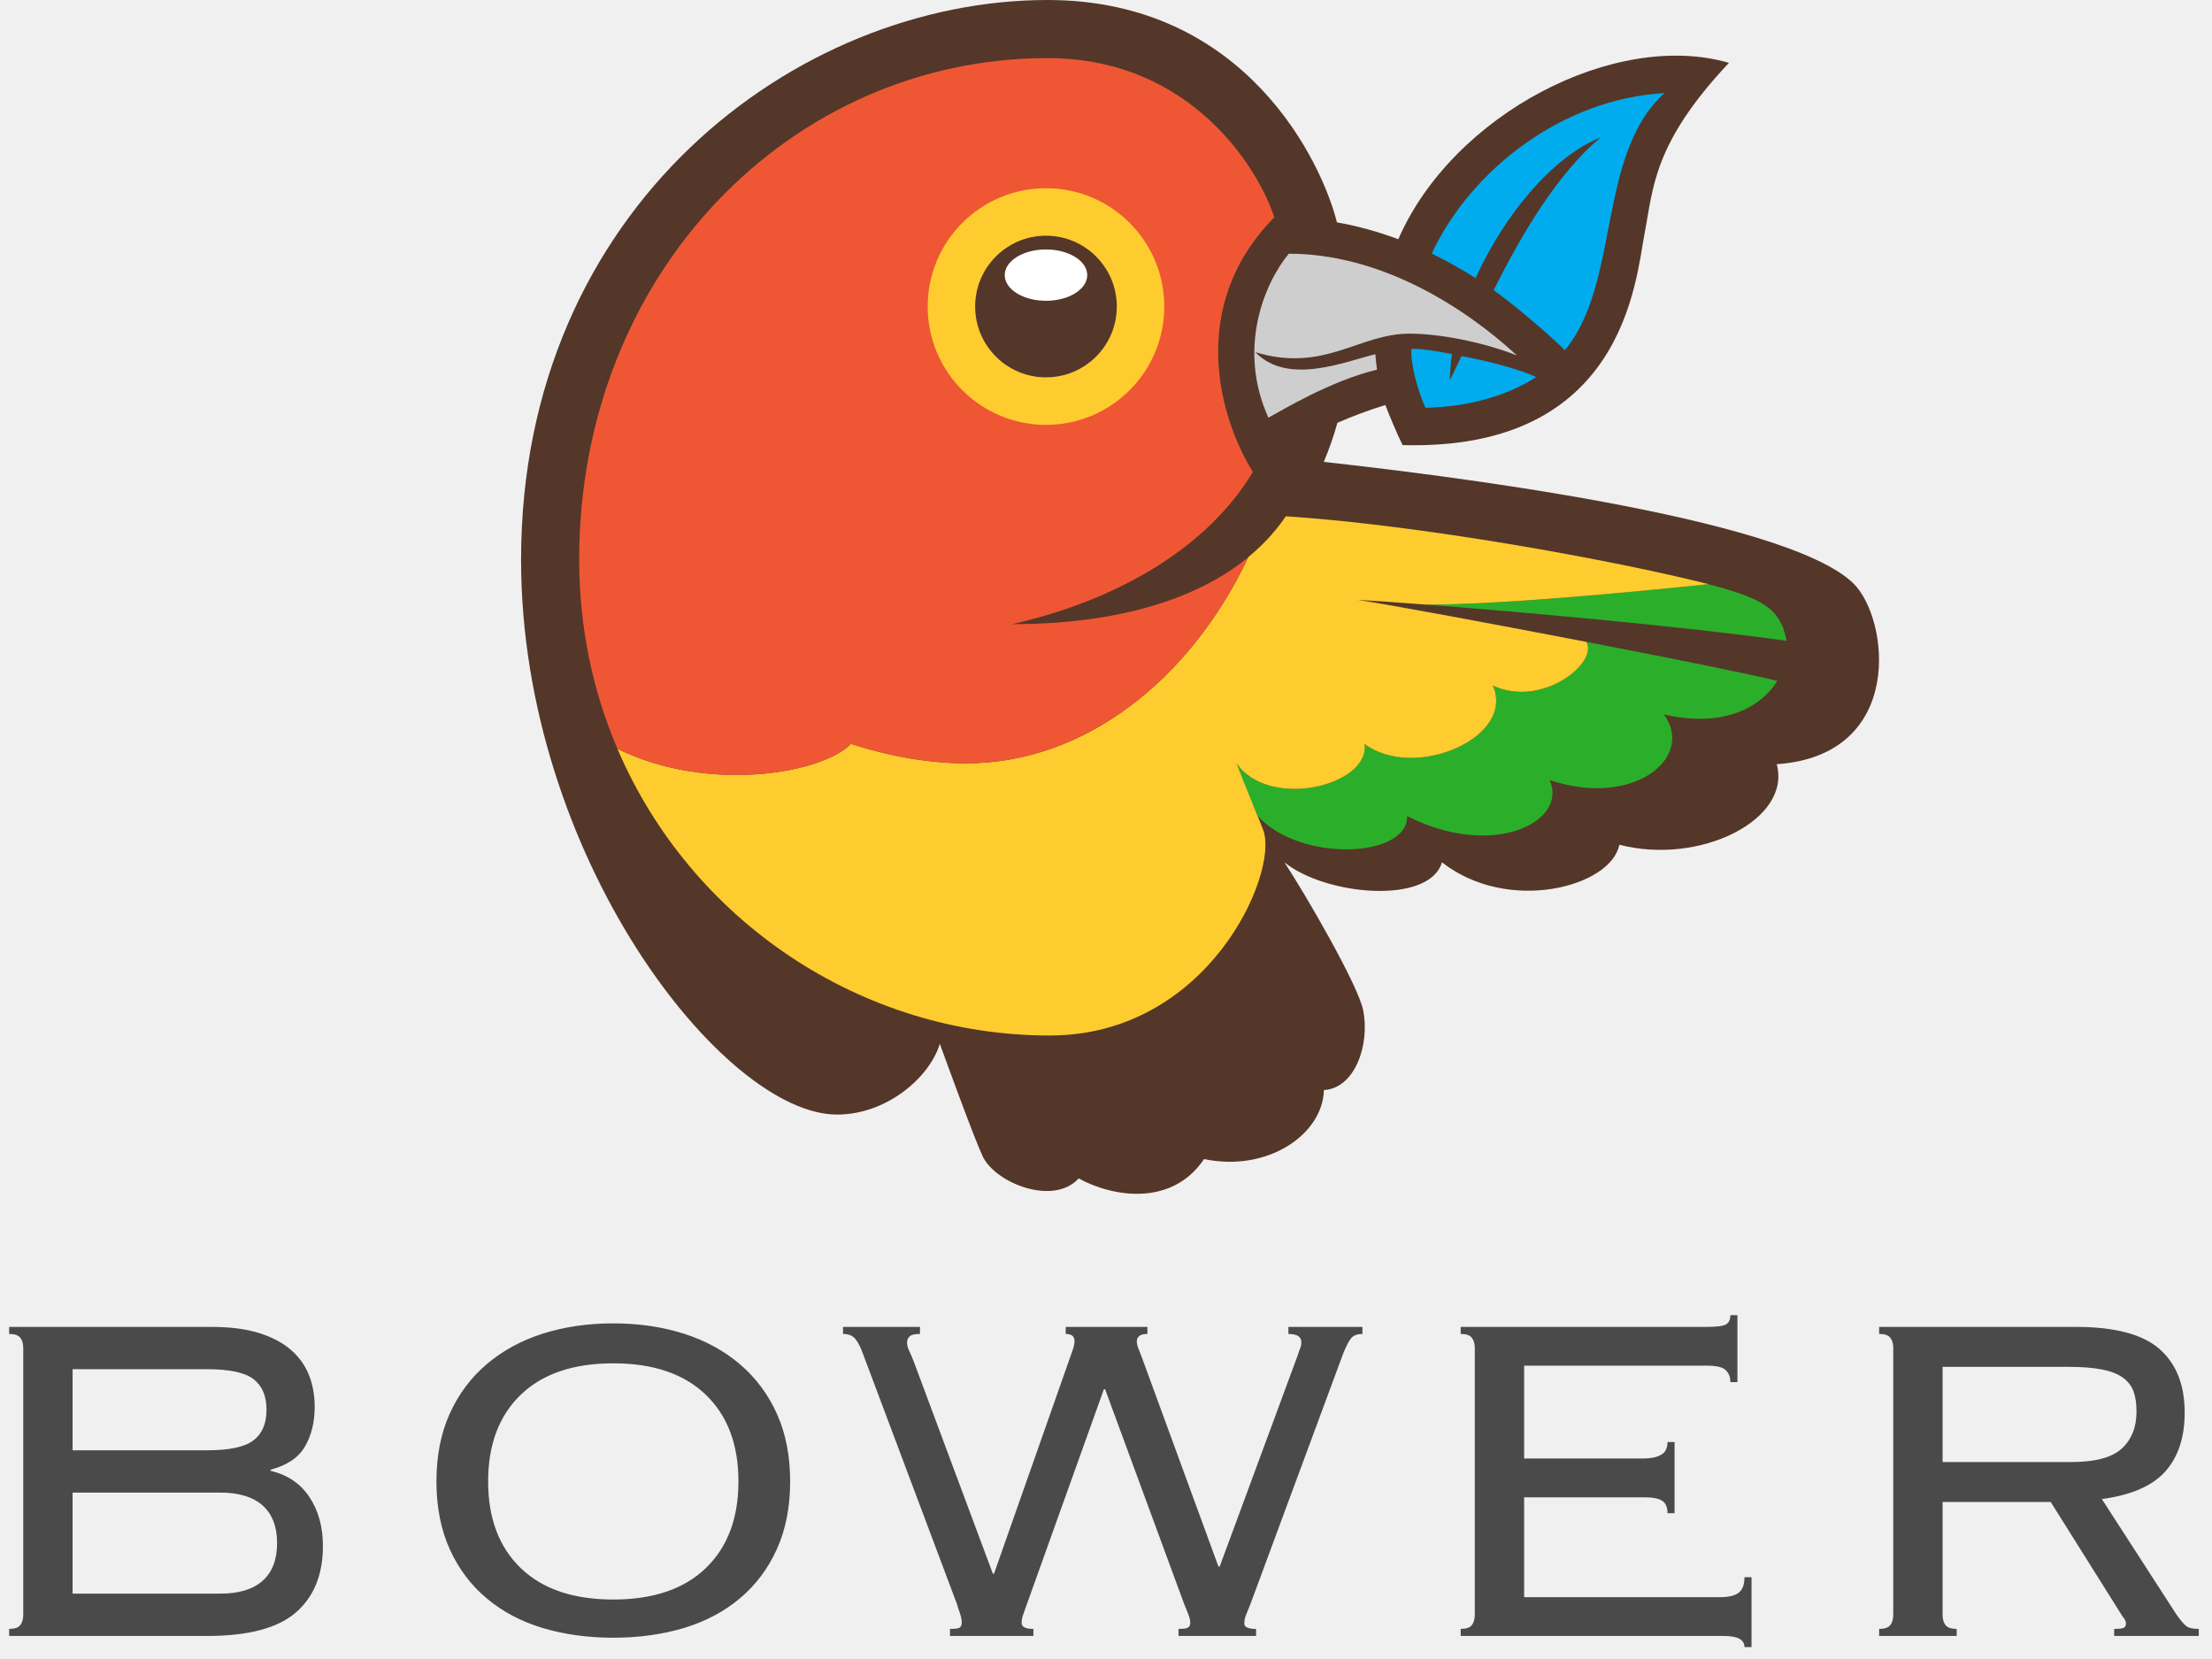
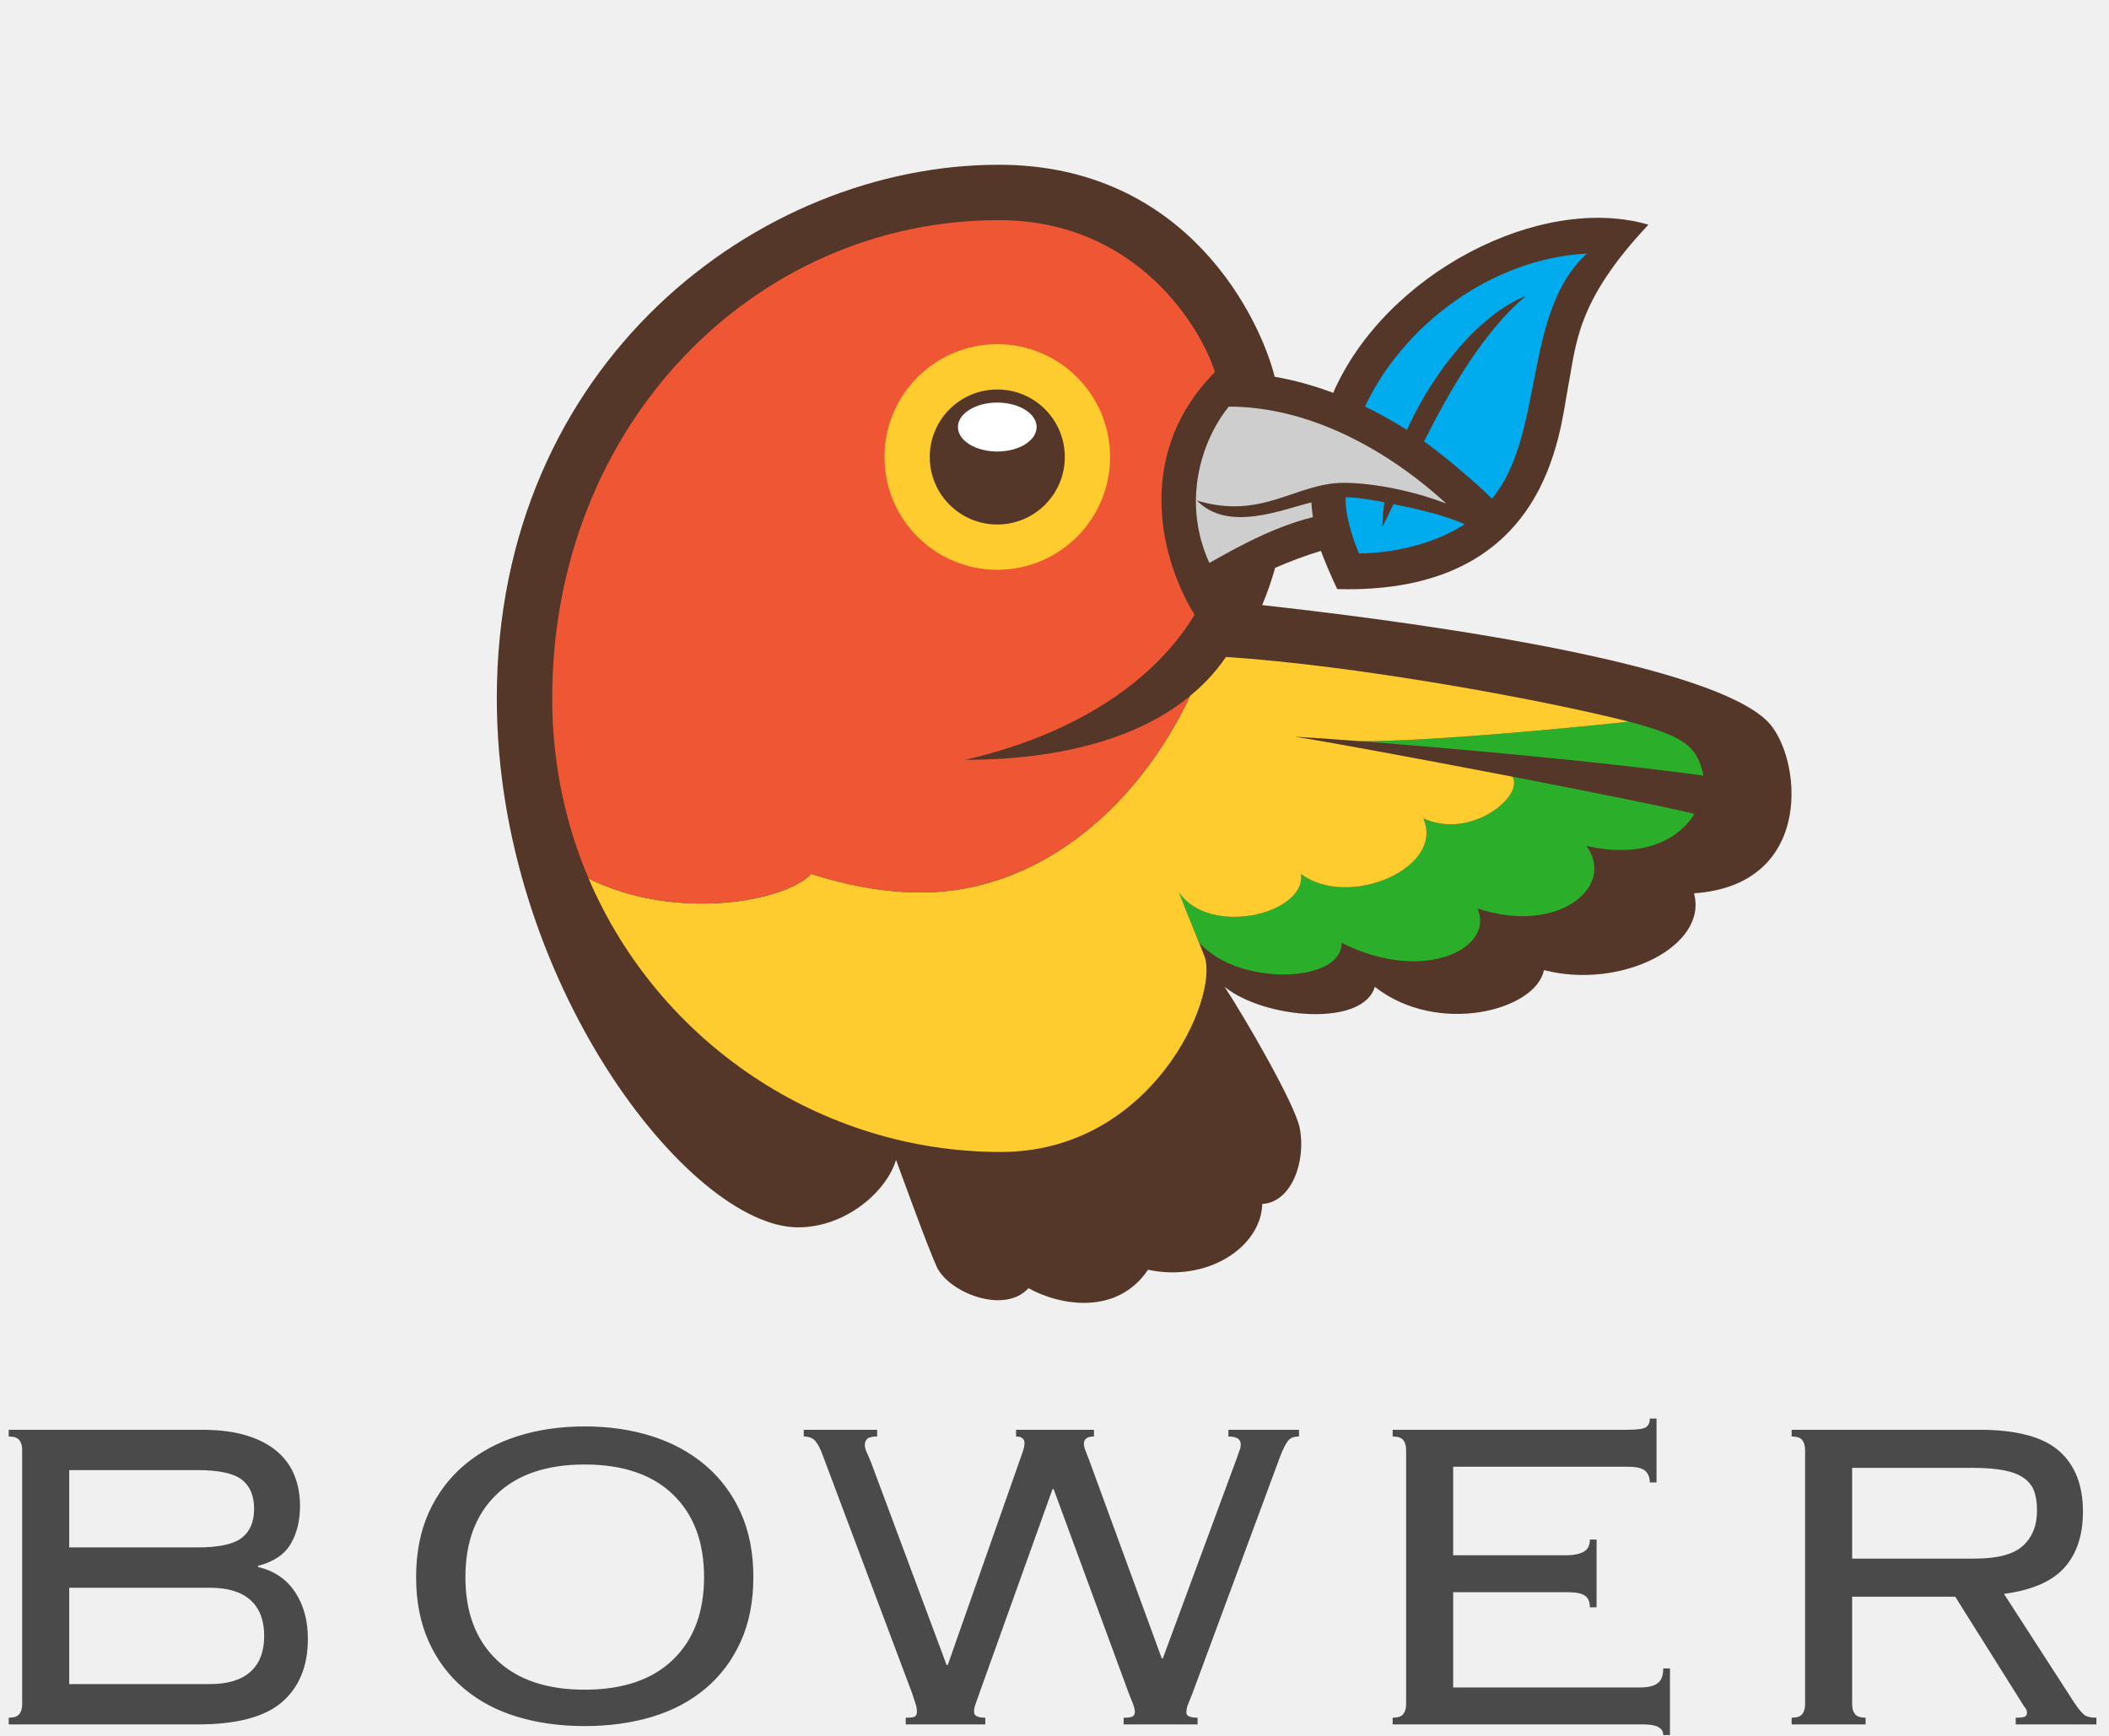
- <svg xmlns="http://www.w3.org/2000/svg" width="96px" height="72px" viewBox="0 0 96 72" version="1.1">
+ <svg xmlns="http://www.w3.org/2000/svg" width="96px" height="79px" viewBox="0 -4 96 72" version="1.1">
  <defs />
  <g id="ZFC-V2" stroke="none" stroke-width="1" fill="none" fill-rule="evenodd">
    <g transform="translate(-841, -1005)" id="What">
      <g transform="translate(-106, 625)">
        <g id="Group-Copy-+-Easy-to-use-HTML,-CS-+-Type-something" transform="translate(363, 202)">
          <g id="Group-Copy" transform="translate(0, 175)">
            <g id="logo-bower" transform="translate(583.6143, 3)">
              <g id="Group" transform="translate(23, 0)">
                <path d="M57.809,25.306 C54.778,22.394 39.62,20.575 34.837,20.046 C35.069,19.499 35.266,18.933 35.429,18.35 C36.081,18.065 36.785,17.799 37.512,17.577 C37.601,17.839 38.019,18.841 38.257,19.317 C47.874,19.582 48.368,12.17 48.759,10.139 C49.142,8.153 49.122,6.235 52.421,2.728 C47.507,1.295 40.439,4.947 38.071,10.383 C37.182,10.05 36.29,9.803 35.408,9.651 C34.776,7.102 31.486,0 22.85,0 C11.917,0 0,9.02 0,24.289 C0,37.124 8.763,48.372 13.714,48.372 C15.876,48.372 17.736,46.753 18.173,45.302 C18.539,46.297 19.662,49.391 20.031,50.178 C20.576,51.343 23.098,52.351 24.201,51.142 C25.62,51.93 28.223,52.405 29.642,50.303 C32.375,50.881 34.791,49.251 34.843,47.307 C36.184,47.236 36.842,45.353 36.549,43.854 C36.333,42.75 34.028,38.789 33.128,37.422 C34.909,38.87 39.418,39.28 39.966,37.423 C42.836,39.676 47.309,38.493 47.664,36.661 C51.152,37.567 55.152,35.577 54.495,33.166 C60.098,32.779 59.381,26.817 57.809,25.306 L57.809,25.306 Z" id="outline" fill="#543729" />
                <g id="leaf" transform="translate(38.60831, 3.950025)" fill="#00ACEE">
                  <path d="M3.6,8.642 C4.807,6.248 6.323,3.634 8.238,2.016 C6.13,2.866 4.049,5.406 2.818,8.12 C2.191,7.722 1.554,7.366 0.912,7.055 C2.629,3.391 6.618,0.33 11.014,0.091 C8.069,2.762 9.114,8.312 6.694,11.25 C6.001,10.555 4.41,9.212 3.6,8.642 L3.6,8.642 Z M1.696,12.541 C1.698,12.45 1.732,11.743 1.796,11.42 C1.628,11.38 0.578,11.175 0.031,11.188 C-0.009,11.875 0.32,13.044 0.644,13.748 C2.881,13.701 4.497,13.031 5.448,12.415 C4.638,12.038 3.257,11.703 2.206,11.502 C2.089,11.744 1.801,12.362 1.696,12.541 L1.696,12.541 Z" id="Shape" />
                </g>
                <path d="M31.993,35.434 C31.994,35.437 31.995,35.442 31.995,35.445 C31.712,34.835 31.411,34.094 31.051,33.125 C32.451,35.163 36.839,34.112 36.609,32.286 C38.757,33.902 43.178,32.017 42.173,29.751 C44.325,30.753 46.78,28.736 46.229,27.857 C49.897,28.564 53.413,29.27 54.516,29.552 C53.783,30.747 52.114,31.591 49.597,31.005 C50.957,32.857 48.317,35.079 44.639,33.855 C45.449,35.674 42.175,37.311 38.453,35.416 C38.501,37.235 33.837,37.444 31.993,35.434 L31.993,35.434 Z M39.269,26.239 C43.527,26.566 50.567,27.2 54.925,27.81 C54.65,26.392 53.898,25.987 51.532,25.351 C48.987,25.623 42.531,26.257 39.269,26.239 L39.269,26.239 Z" id="wingtip" fill="#2BAF2B" />
                <path d="M36.609,32.286 C38.757,33.902 43.178,32.017 42.173,29.751 C44.325,30.753 46.78,28.736 46.229,27.857 C41.893,27.021 37.342,26.182 36.31,26.035 C36.936,26.068 37.974,26.139 39.269,26.239 C42.531,26.257 48.987,25.623 51.532,25.351 C47.412,24.307 38.999,22.782 33.19,22.406 C32.92,22.8 32.425,23.467 31.563,24.176 C29.022,29.554 24.416,33.129 19.321,33.129 C17.836,33.129 16.174,32.878 14.312,32.283 C13.151,33.527 8.199,34.47 4.182,32.498 C7.369,39.96 14.759,44.941 22.94,44.941 C29.829,44.941 32.884,37.906 32.216,36.044 C32.053,35.592 31.411,34.094 31.051,33.125 C32.451,35.163 36.839,34.112 36.609,32.286 L36.609,32.286 Z" id="body" fill="#FFCC2F" />
                <path d="M32.434,18.127 C33.042,17.796 35.144,16.521 37.148,16.043 C37.116,15.821 37.092,15.597 37.077,15.372 C35.763,15.687 33.285,16.749 31.866,15.285 C34.861,16.189 36.357,14.48 38.558,14.48 C39.87,14.48 41.742,14.846 43.218,15.426 C42.031,14.329 38.139,11.02 33.32,11.009 C32.244,12.313 31.081,15.139 32.434,18.127 L32.434,18.127 Z" id="beak" fill="#CECECE" />
                <path d="M14.312,32.283 C16.174,32.878 17.836,33.129 19.321,33.129 C24.416,33.129 29.022,29.554 31.563,24.176 C29.684,25.745 26.416,27.088 21.314,27.088 C25.859,26.058 29.771,23.793 31.762,20.482 C30.362,18.255 28.845,13.329 32.688,9.435 C32.097,7.536 29.219,2.522 22.85,2.522 C11.735,2.522 2.522,11.824 2.522,24.289 C2.522,27.24 3.118,30.007 4.182,32.498 C8.199,34.47 13.151,33.527 14.312,32.283 L14.312,32.283 Z" id="head" fill="#EF5734" />
                <path d="M17.647,13.304 C17.647,16.139 19.946,18.438 22.781,18.438 C25.617,18.438 27.915,16.139 27.915,13.304 C27.915,10.468 25.617,8.169 22.781,8.169 C19.946,8.169 17.647,10.468 17.647,13.304 L17.647,13.304 Z" id="eye_rim" fill="#FFCC2F" />
                <path d="M19.707,13.304 C19.707,15.001 21.084,16.377 22.781,16.377 C24.479,16.377 25.855,15.001 25.855,13.304 C25.855,11.606 24.479,10.23 22.781,10.23 C21.084,10.23 19.707,11.606 19.707,13.304 L19.707,13.304 Z" id="eye" fill="#543729" />
                <ellipse id="pupil_highlight" fill="#FFFFFF" cx="22.781" cy="11.94" rx="1.791" ry="1.114" />
              </g>
              <path d="M1.395,58.505 C1.395,58.318 1.352,58.169 1.267,58.059 C1.182,57.948 1.021,57.893 0.783,57.893 L0.783,57.587 L9.555,57.587 C10.371,57.587 11.063,57.676 11.633,57.855 C12.203,58.033 12.666,58.28 13.023,58.594 C13.38,58.909 13.639,59.274 13.8,59.691 C13.962,60.107 14.043,60.562 14.043,61.055 C14.043,61.718 13.903,62.292 13.622,62.776 C13.341,63.261 12.844,63.596 12.13,63.783 L12.13,63.834 C12.861,64.005 13.422,64.383 13.813,64.969 C14.204,65.556 14.4,66.265 14.4,67.099 C14.4,68.34 14.009,69.3 13.227,69.98 C12.445,70.66 11.161,71 9.376,71 L0.783,71 L0.783,70.694 C1.021,70.694 1.182,70.639 1.267,70.528 C1.352,70.418 1.395,70.269 1.395,70.082 L1.395,58.505 Z M9.376,62.942 C10.345,62.942 11.017,62.798 11.391,62.508 C11.765,62.219 11.952,61.778 11.952,61.182 C11.952,60.587 11.765,60.146 11.391,59.856 C11.017,59.567 10.345,59.423 9.376,59.423 L3.537,59.423 L3.537,62.942 L9.376,62.942 Z M9.937,69.164 C10.753,69.164 11.369,68.977 11.786,68.603 C12.203,68.229 12.411,67.685 12.411,66.971 C12.411,66.257 12.203,65.713 11.786,65.339 C11.369,64.965 10.753,64.778 9.937,64.778 L3.537,64.778 L3.537,69.164 L9.937,69.164 Z M27.002,59.168 C25.268,59.168 23.93,59.623 22.986,60.532 C22.042,61.442 21.571,62.695 21.571,64.293 C21.571,65.892 22.042,67.145 22.986,68.055 C23.93,68.964 25.268,69.419 27.002,69.419 C28.736,69.419 30.075,68.964 31.018,68.055 C31.962,67.145 32.434,65.892 32.434,64.293 C32.434,62.695 31.962,61.442 31.018,60.532 C30.075,59.623 28.736,59.168 27.002,59.168 L27.002,59.168 Z M27.002,57.434 C28.107,57.434 29.127,57.583 30.062,57.88 C30.997,58.178 31.809,58.62 32.497,59.206 C33.186,59.793 33.721,60.511 34.104,61.361 C34.487,62.211 34.678,63.188 34.678,64.293 C34.678,65.399 34.487,66.376 34.104,67.226 C33.721,68.076 33.186,68.79 32.497,69.368 C31.809,69.946 30.997,70.375 30.062,70.656 C29.127,70.936 28.107,71.076 27.002,71.076 C25.897,71.076 24.877,70.936 23.942,70.656 C23.007,70.375 22.196,69.946 21.507,69.368 C20.818,68.79 20.283,68.076 19.9,67.226 C19.518,66.376 19.327,65.399 19.327,64.293 C19.327,63.188 19.518,62.211 19.9,61.361 C20.283,60.511 20.818,59.793 21.507,59.206 C22.196,58.62 23.007,58.178 23.942,57.88 C24.877,57.583 25.897,57.434 27.002,57.434 L27.002,57.434 Z M41.614,70.694 C41.852,70.694 41.996,70.673 42.047,70.63 C42.098,70.588 42.124,70.516 42.124,70.413 C42.124,70.294 42.098,70.163 42.047,70.018 C41.996,69.874 41.954,69.742 41.92,69.623 L37.84,58.76 C37.738,58.471 37.627,58.254 37.508,58.11 C37.389,57.965 37.211,57.893 36.973,57.893 L36.973,57.587 L40.313,57.587 L40.313,57.893 C40.092,57.893 39.943,57.927 39.867,57.995 C39.79,58.063 39.752,58.156 39.752,58.276 C39.752,58.378 39.782,58.492 39.841,58.62 C39.901,58.747 39.965,58.896 40.033,59.066 L43.475,68.297 L43.526,68.297 L46.943,58.581 C46.994,58.428 47.02,58.301 47.02,58.199 C47.02,57.995 46.892,57.893 46.637,57.893 L46.637,57.587 L50.182,57.587 L50.182,57.893 C49.876,57.893 49.723,58.003 49.723,58.224 C49.723,58.31 49.748,58.416 49.799,58.543 C49.85,58.671 49.901,58.802 49.952,58.938 L53.267,67.991 L53.318,67.991 L56.71,58.811 C56.744,58.692 56.778,58.594 56.812,58.518 C56.846,58.441 56.863,58.352 56.863,58.25 C56.863,58.012 56.676,57.893 56.302,57.893 L56.302,57.587 L59.515,57.587 L59.515,57.893 C59.294,57.893 59.132,57.952 59.03,58.072 C58.928,58.191 58.809,58.42 58.673,58.76 L54.67,69.572 C54.585,69.793 54.517,69.963 54.466,70.082 C54.415,70.201 54.389,70.328 54.389,70.465 C54.389,70.618 54.559,70.694 54.899,70.694 L54.899,71 L51.533,71 L51.533,70.694 C51.754,70.694 51.894,70.673 51.954,70.63 C52.013,70.588 52.043,70.524 52.043,70.439 C52.043,70.32 52.009,70.18 51.941,70.018 C51.873,69.857 51.814,69.708 51.763,69.572 L48.346,60.29 L48.295,60.29 L44.878,69.827 C44.844,69.929 44.81,70.027 44.776,70.12 C44.742,70.214 44.725,70.32 44.725,70.439 C44.725,70.609 44.895,70.694 45.235,70.694 L45.235,71 L41.614,71 L41.614,70.694 Z M64.391,58.505 C64.391,58.318 64.348,58.169 64.263,58.059 C64.178,57.948 64.017,57.893 63.779,57.893 L63.779,57.587 L74.463,57.587 C74.905,57.587 75.186,57.549 75.305,57.472 C75.424,57.396 75.483,57.264 75.483,57.077 L75.789,57.077 L75.789,59.984 L75.483,59.984 C75.483,59.763 75.415,59.589 75.279,59.461 C75.143,59.334 74.88,59.27 74.489,59.27 L66.533,59.27 L66.533,63.299 L71.709,63.299 C72.015,63.299 72.266,63.248 72.461,63.146 C72.657,63.044 72.755,62.857 72.755,62.585 L73.061,62.585 L73.061,65.671 L72.755,65.671 C72.755,65.415 72.678,65.237 72.525,65.135 C72.372,65.033 72.117,64.982 71.76,64.982 L66.533,64.982 L66.533,69.317 L75.05,69.317 C75.407,69.317 75.67,69.253 75.84,69.126 C76.01,68.998 76.095,68.773 76.095,68.45 L76.401,68.45 L76.401,71.484 L76.095,71.484 C76.095,71.161 75.798,71 75.203,71 L63.779,71 L63.779,70.694 C64.017,70.694 64.178,70.639 64.263,70.528 C64.348,70.418 64.391,70.269 64.391,70.082 L64.391,58.505 Z M90.279,63.452 C91.316,63.452 92.047,63.257 92.472,62.865 C92.897,62.474 93.109,61.939 93.109,61.259 C93.109,60.919 93.067,60.63 92.982,60.392 C92.897,60.154 92.744,59.954 92.523,59.793 C92.302,59.631 92,59.512 91.617,59.436 C91.235,59.359 90.746,59.321 90.151,59.321 L84.694,59.321 L84.694,63.452 L90.279,63.452 Z M84.694,70.082 C84.694,70.269 84.737,70.418 84.822,70.528 C84.907,70.639 85.068,70.694 85.306,70.694 L85.306,71 L81.94,71 L81.94,70.694 C82.178,70.694 82.34,70.639 82.425,70.528 C82.51,70.418 82.552,70.269 82.552,70.082 L82.552,58.505 C82.552,58.318 82.51,58.169 82.425,58.059 C82.34,57.948 82.178,57.893 81.94,57.893 L81.94,57.587 L90.483,57.587 C92.166,57.587 93.373,57.906 94.104,58.543 C94.835,59.181 95.2,60.103 95.2,61.31 C95.2,62.381 94.92,63.231 94.359,63.86 C93.798,64.489 92.88,64.888 91.605,65.058 L94.818,70.031 C95.005,70.303 95.153,70.481 95.264,70.567 C95.374,70.652 95.557,70.694 95.812,70.694 L95.812,71 L92.14,71 L92.14,70.694 C92.361,70.694 92.501,70.677 92.561,70.643 C92.62,70.609 92.65,70.55 92.65,70.465 C92.65,70.362 92.608,70.269 92.523,70.184 L89.386,65.186 L84.694,65.186 L84.694,70.082 Z" id="bower-text-remade" fill="#4A4A4A" />
            </g>
          </g>
        </g>
      </g>
    </g>
  </g>
</svg>
